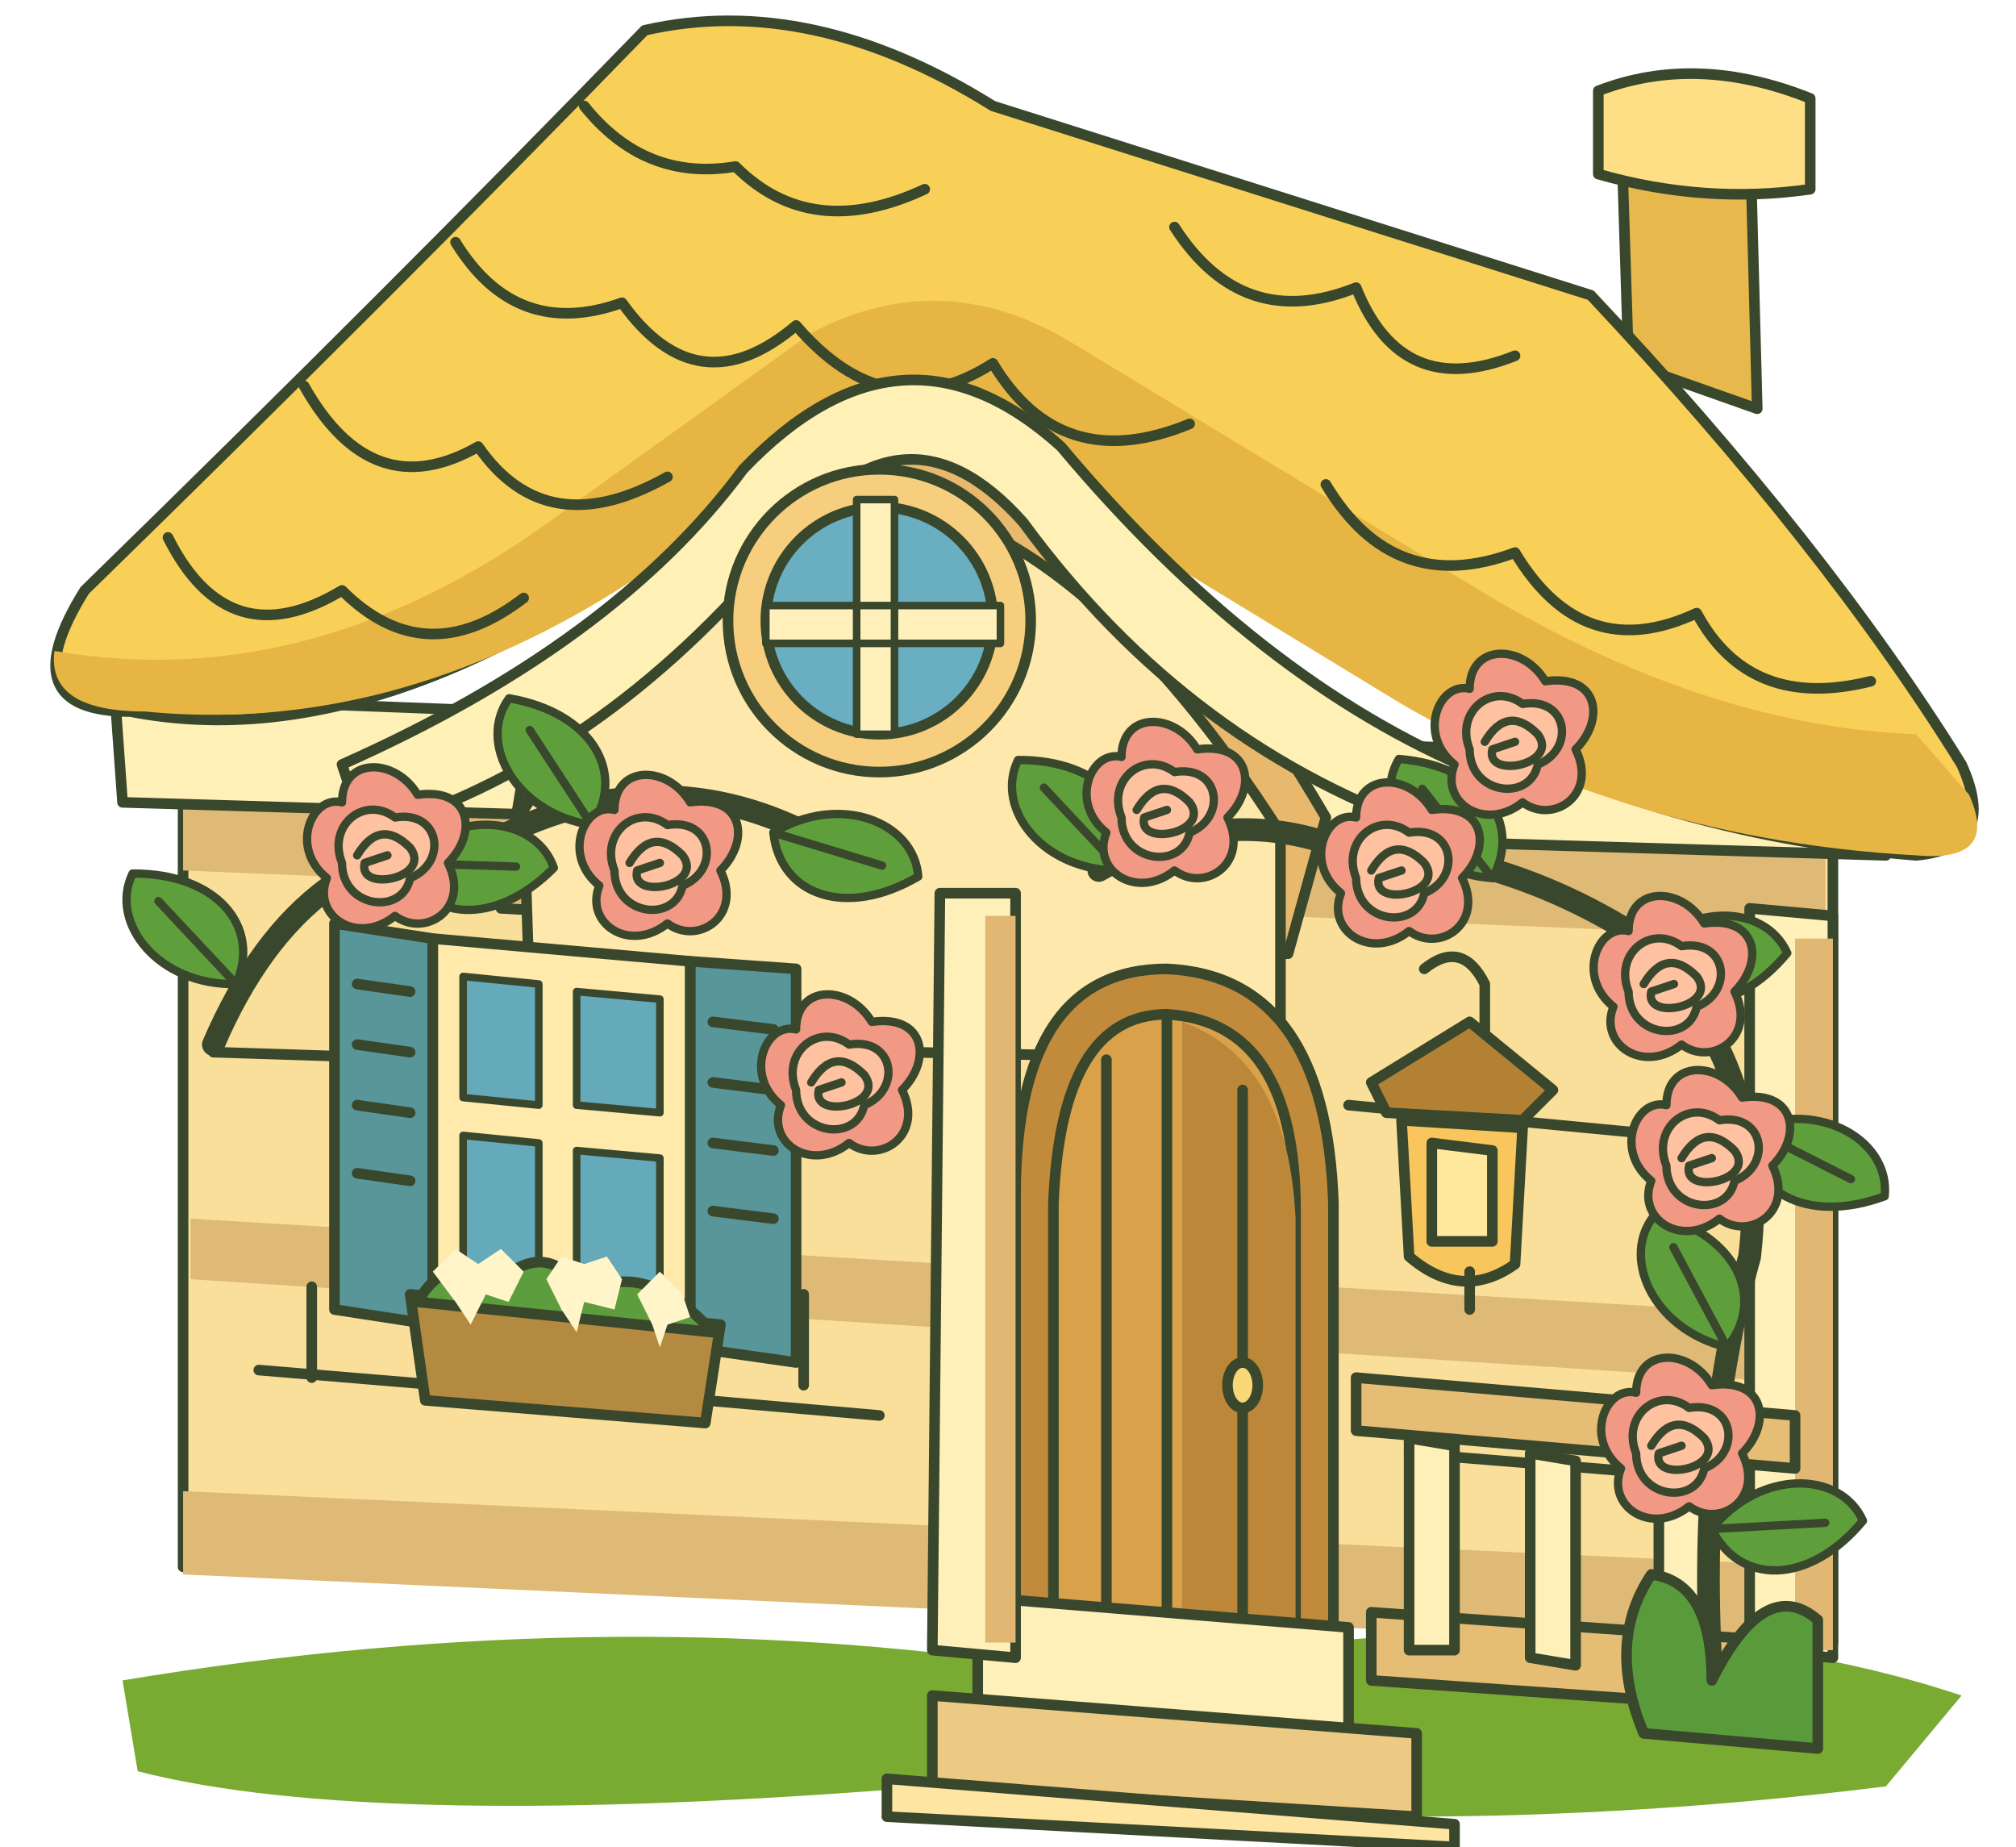
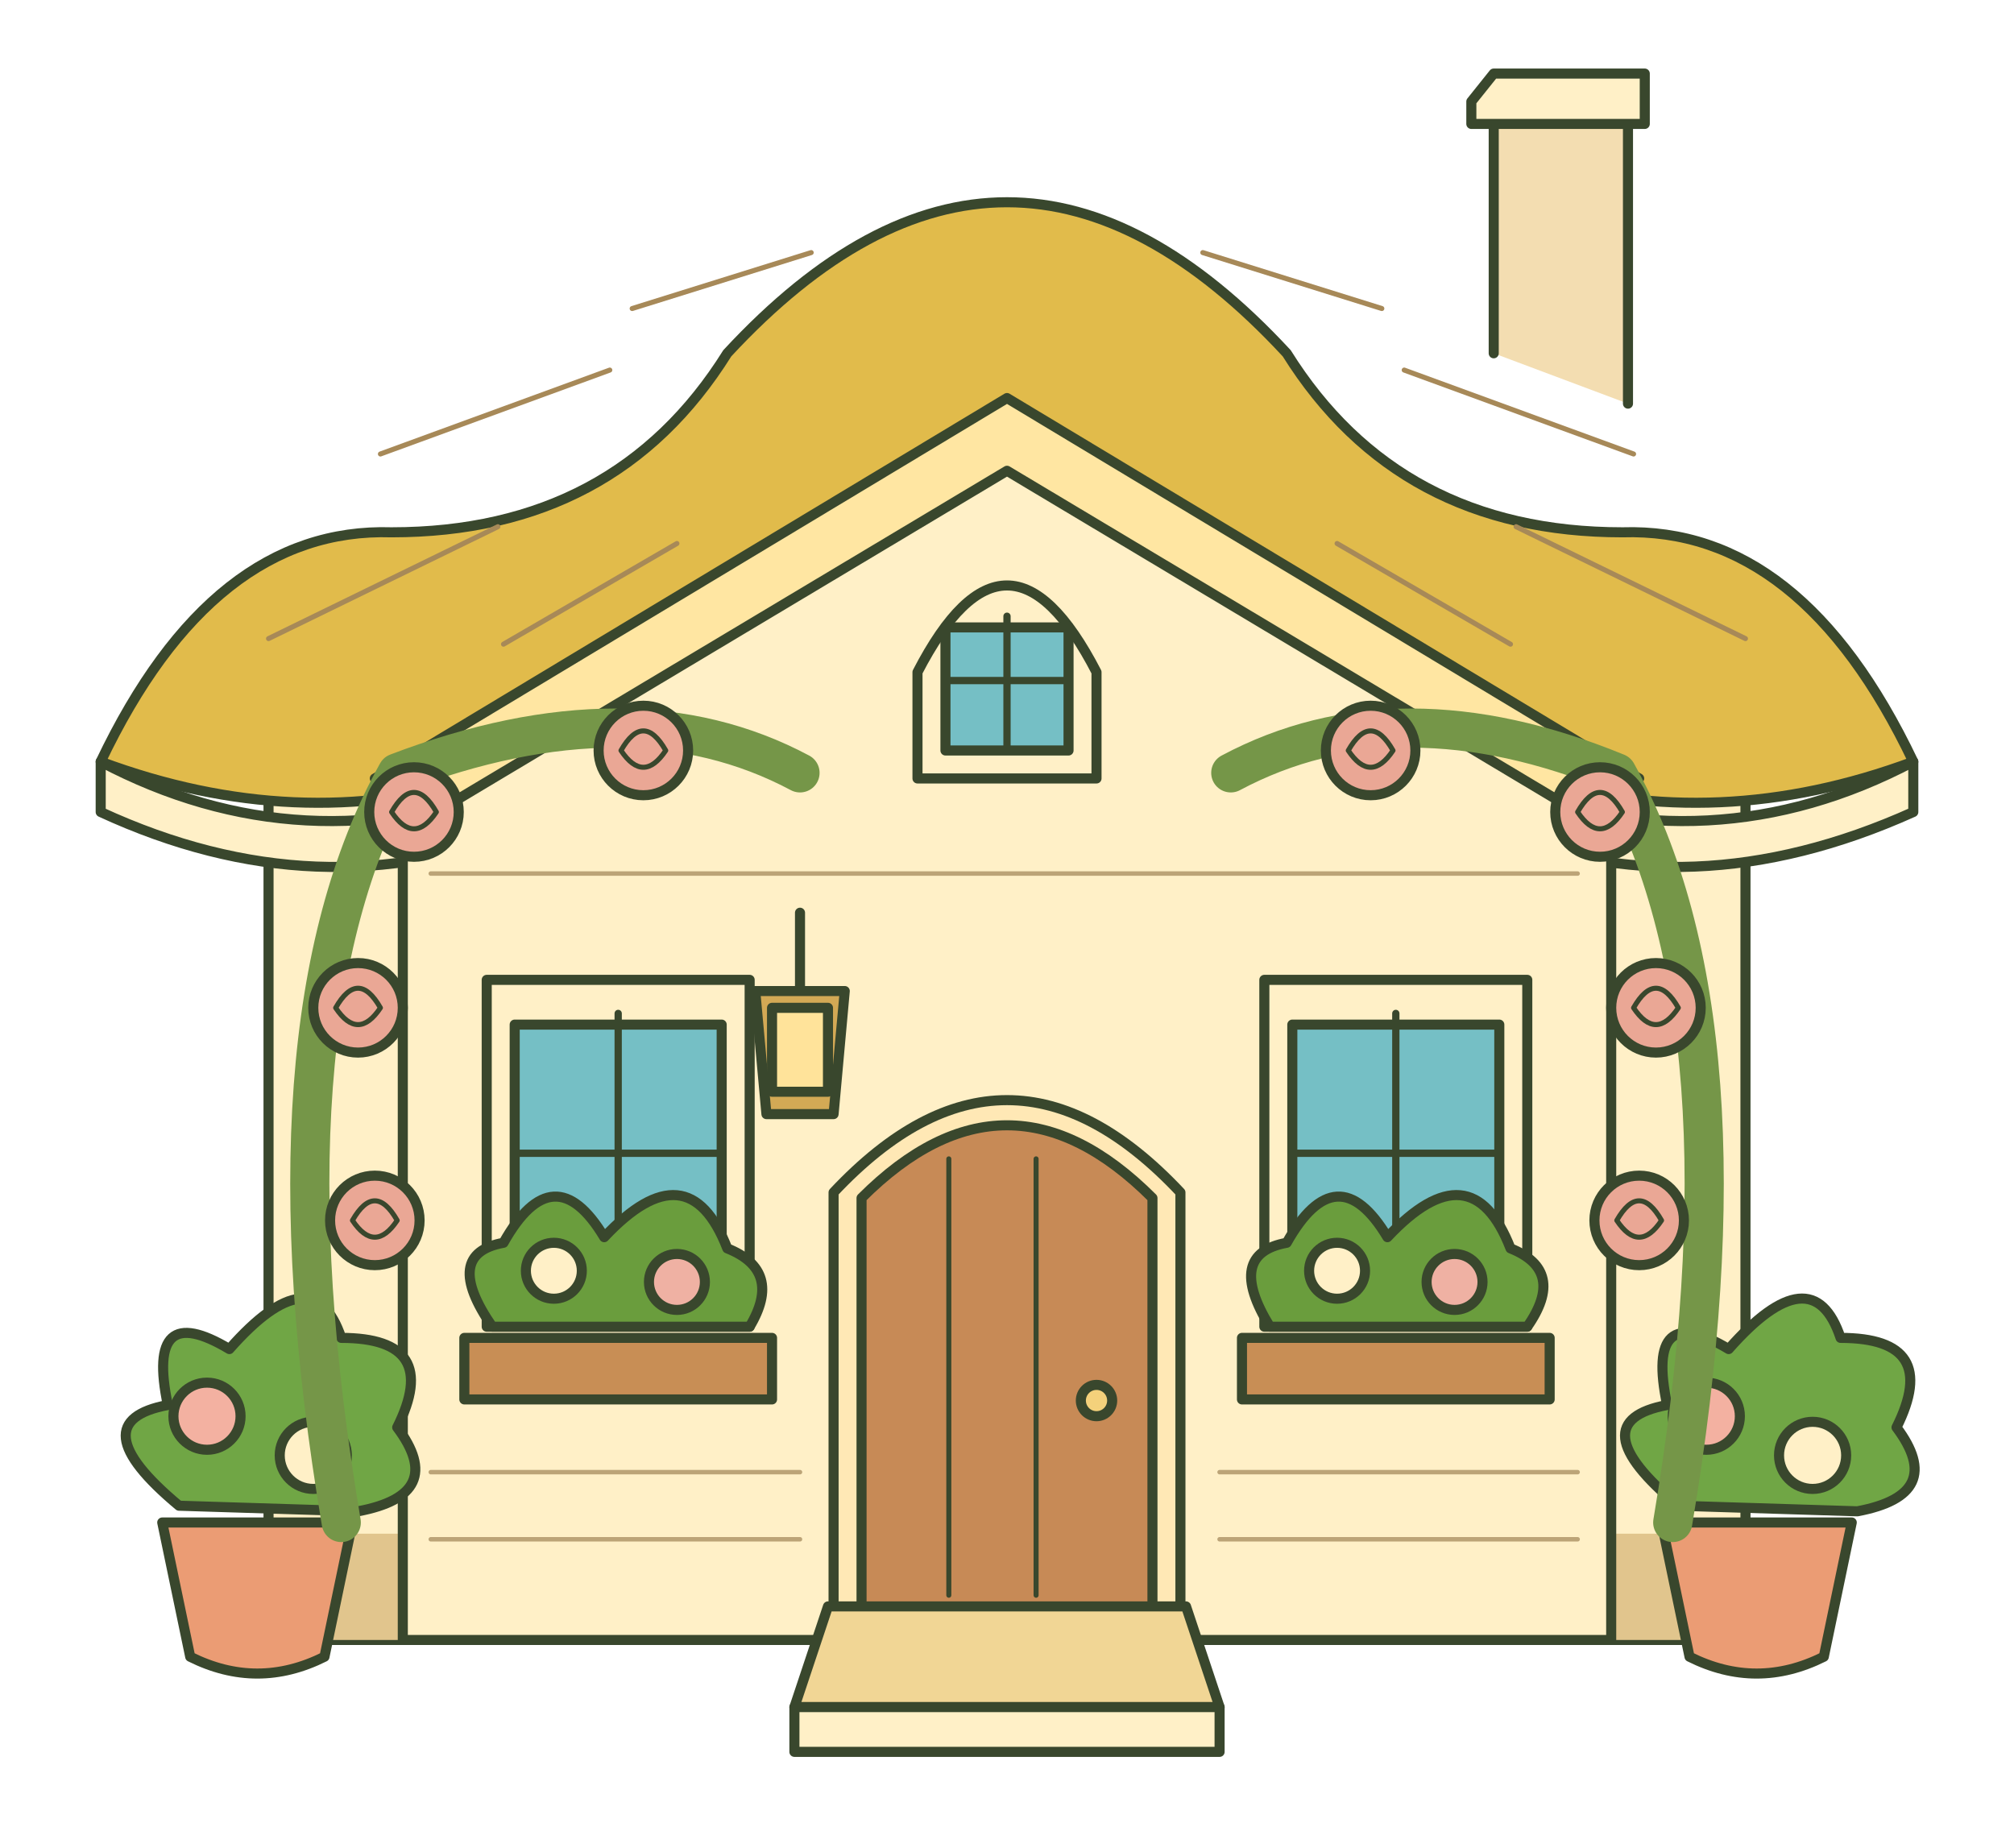
- <svg xmlns="http://www.w3.org/2000/svg" width="357" height="327" viewBox="0 0 266 244">
-   <defs>
-     <g id="r" stroke="#39472d" stroke-width="1.1" stroke-linejoin="round">
-       <path fill="#f29986" d="M-7 3C-12-1-9-8-5-7-5-13 2-13 5-8 12-9 13-3 9 1 12 7 6 11 2 8-3 12-9 8-7 3Z" />
-       <path fill="#ffc2a0" d="M-5 1C-7-4-2-8 2-5 8-6 9 1 4 3 3 8-5 7-5 1Z" />
-       <path fill="none" d="M-3 0Q0-5 4-1C7 3-3 5-2 1L1 0" />
+ <svg xmlns="http://www.w3.org/2000/svg" width="356.4" height="327" viewBox="0 0 360 320">
+   <g stroke="#39472d" stroke-width="1.8" stroke-linecap="round" stroke-linejoin="round">
+     <path d="M48 125H312V288H48Z" fill="#fff0c7" />
+     <path d="M48 269H312V288H48Z" fill="#e1c58d" stroke="none" />
+     <path d="M267 58V14H291V67" fill="#f3ddb1" />
+     <path d="M263 13L267 8H294V17H263Z" fill="#fff0c7" />
+     <path d="M18 131Q38 89 70 90Q110 90 130 58Q180 4 230 58Q250 90 290 90Q322 89 342 131Q307 144 274 134Q180 100 86 134Q53 144 18 131Z" fill="#e1bb4b" />
+     <path d="M18 131Q54 150 93 135Q180 108 267 135Q306 150 342 131V140Q302 158 266 143Q180 117 94 143Q57 158 18 140Z" fill="#fff0c7" />
+     <g fill="none" stroke="#a78958" stroke-width=".9">
+       <path d="M48 109L89 89M68 76L109 61M251 61L292 76M271 89L312 109M113 50L145 40M215 40L247 50M90 110L121 92M239 92L270 110" />
    </g>
-     <g id="l" stroke="#39472d" stroke-width="1.1">
-       <path fill="#5e9f3c" d="M0 0C-10 2-18-5-16-12-5-14 2-8 0 0Z" />
-       <path fill="none" d="M-12-9 0 0" />
+     <path d="M72 134L180 72L288 134V288H72Z" fill="#fff0c7" />
+     <path d="M67 134L180 66L293 134L287 143L180 79L73 143Z" fill="#ffe6a2" />
+     <path d="M164 134V115Q180 84 196 115V134Z" fill="#fff0c7" />
+     <path d="M169 129V107H191V129Z" fill="#75bfc5" />
+     <path d="M180 105V129M169 116.5H191" fill="none" stroke-width="1.3" />
+     <path d="M149 283V208Q180 175 211 208V283Z" fill="#ffe8b5" />
+     <path d="M154 283V209Q180 183 206 209V283Z" fill="#c78a56" />
+     <path d="M169.6 202v78m15.6 -78v78" fill="none" stroke-width=".9" />
+     <circle cx="196" cy="245.2" r="2.8" fill="#f4d17b" />
+     <path d="M87 232V170H134V232Z" fill="#fff0c7" />
+     <path d="M92 227V178H129V227Z" fill="#75bfc5" />
+     <path d="M110.5 176V227M92 201H129" fill="none" stroke-width="1.3" />
+     <path d="M226 232V170H273V232Z" fill="#fff0c7" />
+     <path d="M231 227V178H268V227Z" fill="#75bfc5" />
+     <path d="M249.5 176V227M231 201H268" fill="none" stroke-width="1.3" />
+     <path d="M83 234H138V245H83Z M222 234H277V245H222Z" fill="#c88e55" />
+     <path d="M88 232q-9-13 2-15q9-16 18-1q15-16 22 2q10 4 4 14Z M227 232q-8-13 3-15q9-16 18-1q15-16 22 2q10 4 3 14Z" fill="#6a9d3d" />
+     <circle cx="99" cy="222" r="5" fill="#fff0c7" />
+     <circle cx="121" cy="224" r="5" fill="#efb1a3" />
+     <circle cx="239" cy="222" r="5" fill="#fff0c7" />
+     <circle cx="260" cy="224" r="5" fill="#efb1a3" />
+     <path d="M148 282H212L218 300H142Z" fill="#f1d695" />
+     <path d="M142 300H218V308H142Z" fill="#fff0c7" />
+     <path d="M143 158v14m-8 0h16l-2 22h-12Z" fill="#d3a955" />
+     <path d="M138 175h10v15h-10Z" fill="#ffe39a" />
+     <path d="M29 267H63L58 291Q46 297 34 291Z" fill="#eb9c74" />
+     <path d="M32 264q-18-15-2-18q-4-19 11-10q15-17 20-2q18 0 10 16q9 12-7 15Z" fill="#70a645" />
+     <circle cx="37" cy="248" r="6" fill="#f3b1a1" />
+     <circle cx="56" cy="255" r="6" fill="#fff0c7" />
+     <path d="M297 267H331L326 291Q314 297 302 291Z" fill="#eb9c74" />
+     <path d="M300 264q-18-15-2-18q-4-19 11-10q15-17 20-2q18 0 10 16q9 12-7 15Z" fill="#70a645" />
+     <circle cx="305" cy="248" r="6" fill="#f3b1a1" />
+     <circle cx="324" cy="255" r="6" fill="#fff0c7" />
+     <path d="M61 267Q46 178 71 133Q113 117 143 133M299 267Q314 178 289 133Q250 117 220 133" fill="none" stroke="#759648" stroke-width="7" />
+     <circle cx="64" cy="175" r="8" fill="#eaa795" />
+     <path d="M60 175q4-7 8 0q-4 6-8 0" fill="none" stroke-width=".9" />
+     <circle cx="67" cy="213" r="8" fill="#eaa795" />
+     <path d="M63 213q4-7 8 0q-4 6-8 0" fill="none" stroke-width=".9" />
+     <circle cx="74" cy="140" r="8" fill="#eaa795" />
+     <path d="M70 140q4-7 8 0q-4 6-8 0" fill="none" stroke-width=".9" />
+     <circle cx="115" cy="129" r="8" fill="#eaa795" />
+     <path d="M111 129q4-7 8 0q-4 6-8 0" fill="none" stroke-width=".9" />
+     <circle cx="296" cy="175" r="8" fill="#eaa795" />
+     <path d="M292 175q4-7 8 0q-4 6-8 0" fill="none" stroke-width=".9" />
+     <circle cx="293" cy="213" r="8" fill="#eaa795" />
+     <path d="M289 213q4-7 8 0q-4 6-8 0" fill="none" stroke-width=".9" />
+     <circle cx="286" cy="140" r="8" fill="#eaa795" />
+     <path d="M282 140q4-7 8 0q-4 6-8 0" fill="none" stroke-width=".9" />
+     <circle cx="245" cy="129" r="8" fill="#eaa795" />
+     <path d="M241 129q4-7 8 0q-4 6-8 0" fill="none" stroke-width=".9" />
+     <g id="home-craft-detail" fill="none" stroke="#bca477" stroke-width=".8">
+       <path d="M77 151H282M77 258H143M218 258H282M77 270H143M218 270H282" />
    </g>
-   </defs>
-   <g stroke="#39472d" stroke-width="1.4" stroke-linecap="round" stroke-linejoin="round">
-     <path fill="#79aa31" stroke="none" d="M16 222Q82 211 143 221 214 209 259 224L249 236Q185 244 123 236 49 242 18 234Z" />
-     <path fill="#f9df99" d="M24 94 242 104V217L24 207Z" />
-     <path fill="#dfb976" stroke="none" d="M24 103 241 113V124L24 115ZM25 161 242 174V183L25 169ZM24 197 242 207V218L24 208Z" />
-     <path fill="none" d="M28 139 59 140M89 141 118 142M178 146 220 150M34 181 58 183M93 185 116 187M186 192 235 196M47 123V135M106 128V141M216 125V139M41 170V182M106 171V183M228 181V193" />
-     <path fill="#fff0b8" d="M15 92 249 101 249 113 16 106Z" />
-     <path fill="#e7b94c" d="M214 16 215 48 232 54 231 16Z" />
-     <path fill="#ffdf85" d="M211 12Q224 7 239 13V25Q225 27 211 23Z" />
-     <path fill="#f9d057" d="M11 78Q52 38 85 4 107-1 131 14L210 39Q241 72 259 101 264 112 253 113 215 110 184 91L139 63Q118 50 98 64 53 101 17 94 1 94 11 78Z" />
-     <path fill="#e7b543" stroke="none" d="M7 86Q42 92 75 67L107 44Q124 35 141 45L197 79Q226 96 253 97L260 105Q264 114 253 113 216 111 185 93L139 65Q119 52 99 65 60 98 19 94 6 94 7 86Z" />
-     <path fill="none" d="M77 14Q85 24 97 22 107 32 122 25M60 32Q68 45 82 40 92 54 105 43 117 57 131 48 140 63 157 56M40 51Q49 67 63 59 72 72 88 63M155 30Q164 44 179 38 185 53 200 47M175 64Q184 79 200 73 209 88 224 81 231 94 247 90M22 71Q30 87 45 78 56 89 69 79" />
-     <path fill="#e8b86c" d="M69 102Q91 62 120 56 148 62 175 108L170 126 66 120Z" />
-     <path fill="#ffe8ab" d="M69 107Q90 74 118 66 144 71 169 110V140L70 138Z" />
-     <path fill="#fff0b5" d="M45 101Q81 85 98 62 119 40 140 59 166 90 195 102L190 110Q157 99 135 69 119 51 103 72 79 101 48 110Z" />
-     <circle fill="#f6ce7e" cx="116" cy="82" r="20" />
-     <circle fill="#69afc1" cx="116" cy="82" r="15" />
-     <path fill="#fff0bb" d="M113 66H118V97H113ZM101 80H132V85H101Z" stroke-width="1" />
-     <path fill="#c28b3b" d="M134 216V158Q134 128 154 128 175 129 176 159V220Z" />
-     <path fill="#d9a149" d="M139 215V159Q140 134 154 134 171 135 171 160V219Z" />
-     <path fill="#bc8738" d="M156 135Q170 140 171 161V219L156 217Z" stroke="none" />
-     <path fill="none" d="M154 134V215M146 140V215M164 144V215" />
-     <ellipse fill="#f9d676" cx="164" cy="183" rx="2" ry="3" />
-     <path fill="#fff0ba" d="M129 211 178 215V229L129 225Z" />
-     <path fill="#ecca83" d="M123 224 187 229V240L123 236Z" />
-     <path fill="#ffe5a2" d="M117 235 192 241V244L117 240Z" />
-     <path fill="#fff0b9" d="M124 118H134V219L123 218ZM231 120 242 121V219L231 218Z" />
-     <path fill="#e2b773" stroke="none" d="M130 121H134V217H130ZM237 124H242V218H237Z" />
-     <path fill="#e6bd75" d="M179 182 237 187V194L179 189ZM181 213 238 217V226L181 222Z" />
-     <path fill="#fff0b9" d="M186 190 192 191V218H186ZM202 192 208 193V220L202 219ZM219 193 225 194V222L219 221Z" />
-     <path fill="#589699" d="M44 122 57 124V175L44 173ZM91 127 105 128V180L91 178Z" />
-     <path fill="none" d="M47 130 54 131M47 138 54 139M47 146 54 147M47 155 54 156M94 135 102 136M94 143 102 144M94 151 102 152M94 160 102 161" />
-     <path fill="#ffe9ab" d="M57 124 91 127V177L57 175Z" />
-     <path fill="#65aabb" d="M61 129 71 130V146L61 145ZM76 131 87 132V147L76 146ZM61 150 71 151V170L61 169ZM76 152 87 153V172L76 171Z" stroke-width="1" />
-     <path fill="#b48a40" d="M54 171 95 175 93 188 56 185Z" />
-     <path fill="#5d9d3d" d="M55 172Q59 165 65 170 72 163 77 171 85 166 94 176Z" />
-     <path fill="#fff5c9" stroke="none" d="M60 172l-3-4 3-3 3 2 3-2 3 3-2 4-3-1-2 4ZM74 173l-2-4 2-3 3 1 3-1 2 3-1 4-4-1-1 4ZM86 175l-2-4 3-3 3 3 1 3-3 1-1 3Z" />
-     <path fill="none" d="M188 128Q193 124 196 130V138" />
-     <path fill="#b28134" d="M181 143 194 135 205 144 201 148 183 147Z" />
-     <path fill="#f8c65c" d="M185 148 201 149 200 167Q193 172 186 166Z" />
-     <path fill="#ffe99d" d="M189 151 197 152V164H189Z" />
-     <path fill="none" d="M194 168V173" />
-     <path fill="none" stroke-width="3" d="M28 138Q40 110 65 111 88 99 110 112M226 222Q224 191 231 166 234 140 215 123 197 112 177 112 161 106 145 115" />
-     <use href="#l" transform="translate(31 130) rotate(10)" />
-     <use href="#l" transform="translate(53 114) rotate(145)" />
-     <use href="#l" transform="translate(78 109) rotate(20)" />
-     <use href="#l" transform="translate(102 110) rotate(160)" />
-     <use href="#l" transform="translate(148 115) rotate(10)" />
-     <use href="#l" transform="translate(175 112) rotate(135)" />
-     <use href="#l" transform="translate(197 116) rotate(15)" />
-     <use href="#l" transform="translate(216 127) rotate(140)" />
-     <use href="#l" transform="translate(231 149) rotate(170)" />
-     <use href="#l" transform="translate(228 178) rotate(25)" />
-     <use href="#l" transform="translate(226 202) rotate(140)" />
-     <use href="#r" x="50" y="113" />
-     <use href="#r" x="86" y="114" />
-     <use href="#r" x="110" y="143" />
-     <use href="#r" x="153" y="107" />
-     <use href="#r" x="184" y="115" />
-     <use href="#r" x="199" y="98" />
-     <use href="#r" x="220" y="130" />
-     <use href="#r" x="225" y="153" />
-     <use href="#r" x="221" y="191" />
-     <path fill="#599b3a" d="M217 229Q212 217 218 208 226 209 226 222 233 208 240 214L240 231Z" />
  </g>
</svg>
